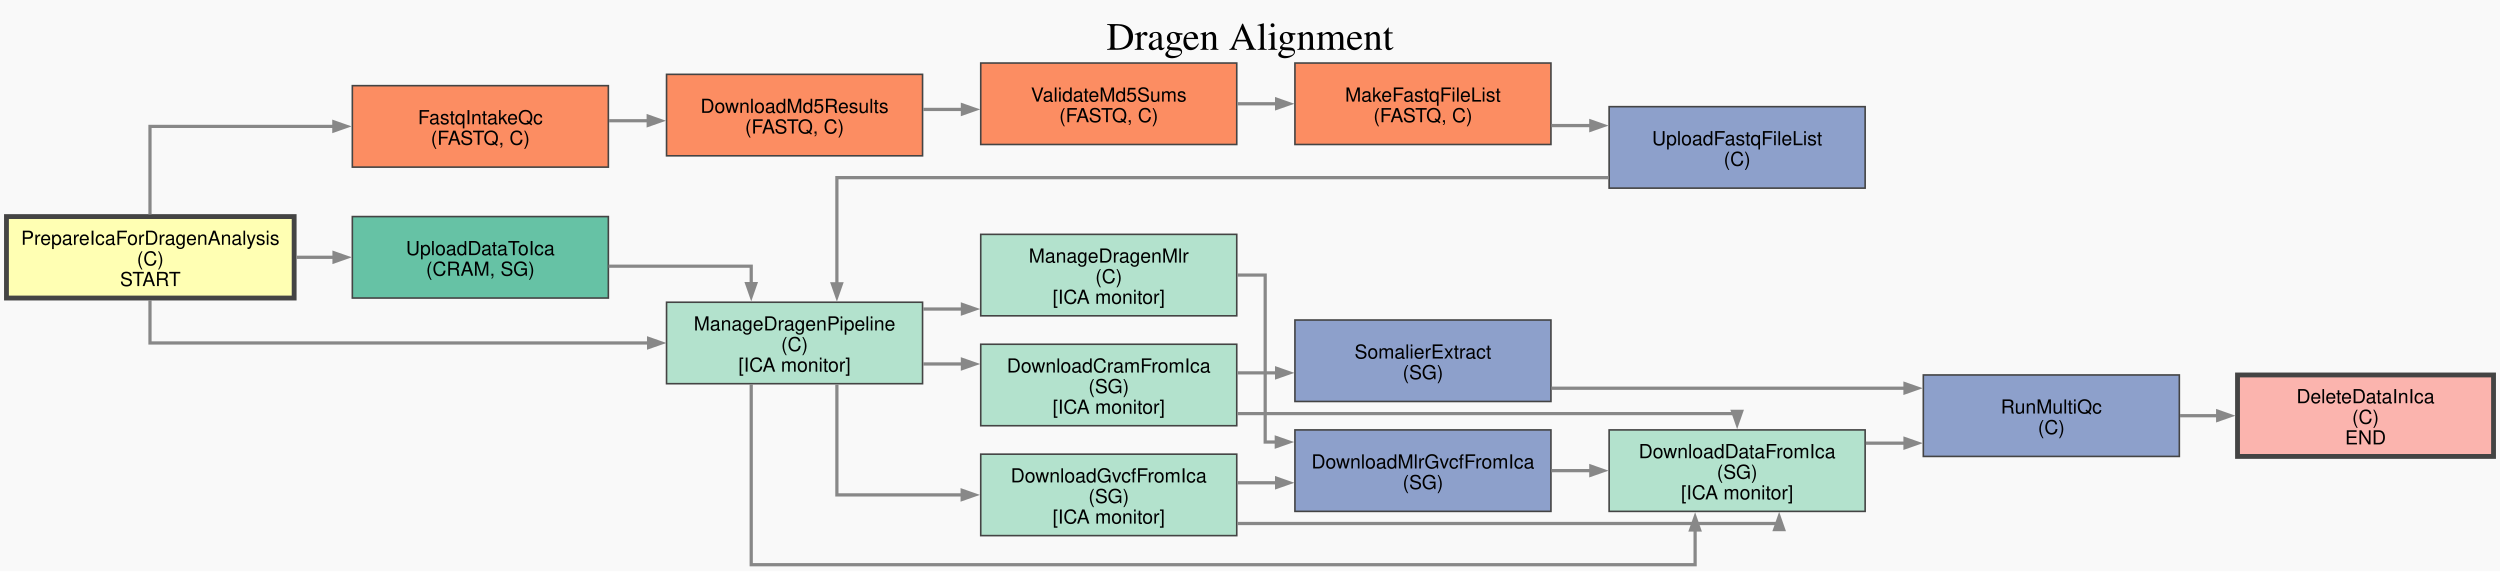
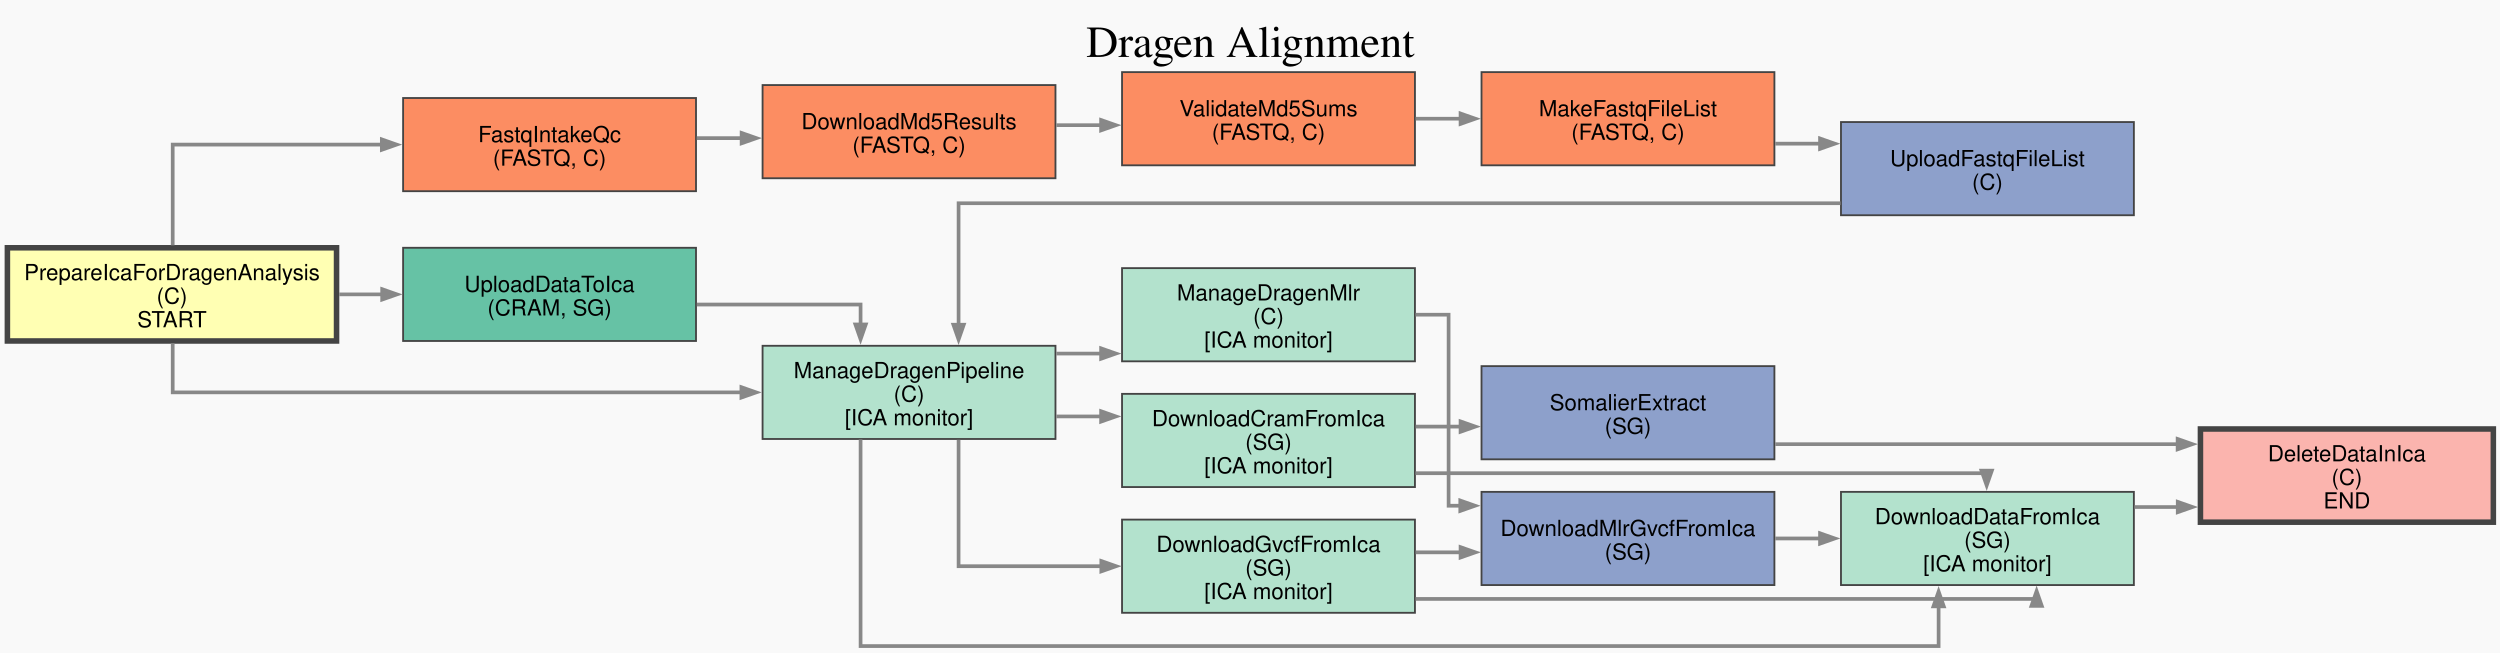
- <svg xmlns="http://www.w3.org/2000/svg" width="9600pt" height="2193pt" viewBox="0.00 0.00 9600.00 2193.00">
-   <g id="graph0" class="graph" transform="scale(6.20636 6.20636) rotate(0) translate(4 349.4)">
-     <polygon fill="#f9f9f9" stroke="none" points="-4,4 -4,-349.4 1542.8,-349.4 1542.8,4 -4,4" />
-     <text xml:space="preserve" text-anchor="middle" x="769.4" y="-318.6" font-family="Times,serif" font-size="24.00">Dragen Alignment</text>
+ <svg xmlns="http://www.w3.org/2000/svg" width="1352pt" height="353pt" viewBox="0.00 0.00 1352.00 353.00">
+   <g id="graph0" class="graph" transform="scale(1 1) rotate(0) translate(4 349.4)">
+     <polygon fill="#f9f9f9" stroke="none" points="-4,4 -4,-349.4 1348.4,-349.4 1348.4,4 -4,4" />
+     <text xml:space="preserve" text-anchor="middle" x="672.2" y="-318.6" font-family="Times,serif" font-size="24.00">Dragen Alignment</text>
    <g id="node1" class="node">
      <polygon fill="#66c2a5" stroke="#444444" points="372.4,-215.4 214,-215.4 214,-165 372.4,-165 372.4,-215.4" />
      <text xml:space="preserve" text-anchor="middle" x="293.2" y="-191.55" font-family="Helvetica,sans-Serif" font-size="12.00">UploadDataToIca</text>
      <text xml:space="preserve" text-anchor="middle" x="293.2" y="-178.8" font-family="Helvetica,sans-Serif" font-size="12.00">(CRAM, SG)</text>
    </g>
    <g id="node9" class="node">
      <polygon fill="#b3e2cd" stroke="#444444" points="566.8,-162.4 408.4,-162.4 408.4,-112 566.8,-112 566.8,-162.4" />
      <text xml:space="preserve" text-anchor="middle" x="487.6" y="-144.92" font-family="Helvetica,sans-Serif" font-size="12.00">ManageDragenPipeline</text>
      <text xml:space="preserve" text-anchor="middle" x="487.6" y="-132.17" font-family="Helvetica,sans-Serif" font-size="12.00">(C)</text>
      <text xml:space="preserve" text-anchor="middle" x="487.6" y="-119.42" font-family="Helvetica,sans-Serif" font-size="12.00">[ICA monitor]</text>
    </g>
    <g id="edge8" class="edge">
-       <path fill="none" stroke="#888888" stroke-width="2" d="M372.58,-184.7C415.9,-184.7 460.8,-184.7 460.8,-184.7 460.8,-184.7 460.8,-173.92 460.8,-173.92" />
-       <polygon fill="#888888" stroke="#888888" stroke-width="2" points="463.6,-173.92 460.8,-165.92 458,-173.92 463.6,-173.92" />
+       <path fill="none" stroke="#888888" stroke-width="2" d="M372.87,-184.7C416.34,-184.7 461.4,-184.7 461.4,-184.7 461.4,-184.7 461.4,-173.92 461.4,-173.92" />
+       <polygon fill="#888888" stroke="#888888" stroke-width="2" points="464.2,-173.92 461.4,-165.92 458.6,-173.92 464.2,-173.92" />
    </g>
    <g id="node2" class="node">
      <polygon fill="#fc8d62" stroke="#444444" points="372.4,-296.4 214,-296.4 214,-246 372.4,-246 372.4,-296.4" />
      <text xml:space="preserve" text-anchor="middle" x="293.2" y="-272.55" font-family="Helvetica,sans-Serif" font-size="12.00">FastqIntakeQc</text>
      <text xml:space="preserve" text-anchor="middle" x="293.2" y="-259.8" font-family="Helvetica,sans-Serif" font-size="12.00">(FASTQ, C)</text>
    </g>
    <g id="node3" class="node">
      <polygon fill="#fc8d62" stroke="#444444" points="566.8,-303.4 408.4,-303.4 408.4,-253 566.8,-253 566.8,-303.4" />
      <text xml:space="preserve" text-anchor="middle" x="487.6" y="-279.55" font-family="Helvetica,sans-Serif" font-size="12.00">DownloadMd5Results</text>
      <text xml:space="preserve" text-anchor="middle" x="487.6" y="-266.8" font-family="Helvetica,sans-Serif" font-size="12.00">(FASTQ, C)</text>
    </g>
    <g id="edge3" class="edge">
      <path fill="none" stroke="#888888" stroke-width="2" d="M372.83,-274.7C372.83,-274.7 397.07,-274.7 397.07,-274.7" />
      <polygon fill="#888888" stroke="#888888" stroke-width="2" points="397.07,-277.5 405.07,-274.7 397.07,-271.9 397.07,-277.5" />
    </g>
    <g id="node4" class="node">
      <polygon fill="#fc8d62" stroke="#444444" points="761.2,-310.4 602.8,-310.4 602.8,-260 761.2,-260 761.2,-310.4" />
      <text xml:space="preserve" text-anchor="middle" x="682" y="-286.55" font-family="Helvetica,sans-Serif" font-size="12.00">ValidateMd5Sums</text>
      <text xml:space="preserve" text-anchor="middle" x="682" y="-273.8" font-family="Helvetica,sans-Serif" font-size="12.00">(FASTQ, C)</text>
    </g>
    <g id="edge4" class="edge">
      <path fill="none" stroke="#888888" stroke-width="2" d="M567.23,-281.7C567.23,-281.7 591.47,-281.7 591.47,-281.7" />
      <polygon fill="#888888" stroke="#888888" stroke-width="2" points="591.47,-284.5 599.47,-281.7 591.47,-278.9 591.47,-284.5" />
    </g>
    <g id="node5" class="node">
      <polygon fill="#fc8d62" stroke="#444444" points="955.6,-310.4 797.2,-310.4 797.2,-260 955.6,-260 955.6,-310.4" />
      <text xml:space="preserve" text-anchor="middle" x="876.4" y="-286.55" font-family="Helvetica,sans-Serif" font-size="12.00">MakeFastqFileList</text>
      <text xml:space="preserve" text-anchor="middle" x="876.4" y="-273.8" font-family="Helvetica,sans-Serif" font-size="12.00">(FASTQ, C)</text>
    </g>
    <g id="edge5" class="edge">
      <path fill="none" stroke="#888888" stroke-width="2" d="M761.63,-285.2C761.63,-285.2 785.87,-285.2 785.87,-285.2" />
      <polygon fill="#888888" stroke="#888888" stroke-width="2" points="785.87,-288 793.87,-285.2 785.87,-282.4 785.87,-288" />
    </g>
    <g id="node6" class="node">
      <polygon fill="#8da0cb" stroke="#444444" points="1150,-283.4 991.6,-283.4 991.6,-233 1150,-233 1150,-283.4" />
      <text xml:space="preserve" text-anchor="middle" x="1070.8" y="-259.55" font-family="Helvetica,sans-Serif" font-size="12.00">UploadFastqFileList</text>
      <text xml:space="preserve" text-anchor="middle" x="1070.8" y="-246.8" font-family="Helvetica,sans-Serif" font-size="12.00">(C)</text>
    </g>
    <g id="edge6" class="edge">
      <path fill="none" stroke="#888888" stroke-width="2" d="M956.03,-271.7C956.03,-271.7 980.27,-271.7 980.27,-271.7" />
      <polygon fill="#888888" stroke="#888888" stroke-width="2" points="980.27,-274.5 988.27,-271.7 980.27,-268.9 980.27,-274.5" />
    </g>
    <g id="edge9" class="edge">
-       <path fill="none" stroke="#888888" stroke-width="2" d="M991.29,-239.5C837.39,-239.5 513.8,-239.5 513.8,-239.5 513.8,-239.5 513.8,-173.78 513.8,-173.78" />
-       <polygon fill="#888888" stroke="#888888" stroke-width="2" points="516.6,-173.78 513.8,-165.78 511,-173.78 516.6,-173.78" />
+       <path fill="none" stroke="#888888" stroke-width="2" d="M991.38,-239.5C837.65,-239.5 514.4,-239.5 514.4,-239.5 514.4,-239.5 514.4,-173.78 514.4,-173.78" />
+       <polygon fill="#888888" stroke="#888888" stroke-width="2" points="517.2,-173.78 514.4,-165.78 511.6,-173.78 517.2,-173.78" />
    </g>
    <g id="node7" class="node">
      <polygon fill="#8da0cb" stroke="#444444" points="955.6,-83.4 797.2,-83.4 797.2,-33 955.6,-33 955.6,-83.4" />
      <text xml:space="preserve" text-anchor="middle" x="876.4" y="-59.55" font-family="Helvetica,sans-Serif" font-size="12.00">DownloadMlrGvcfFromIca</text>
      <text xml:space="preserve" text-anchor="middle" x="876.4" y="-46.8" font-family="Helvetica,sans-Serif" font-size="12.00">(SG)</text>
    </g>
    <g id="node13" class="node">
      <polygon fill="#b3e2cd" stroke="#444444" points="1150,-83.4 991.6,-83.4 991.6,-33 1150,-33 1150,-83.4" />
      <text xml:space="preserve" text-anchor="middle" x="1070.8" y="-65.92" font-family="Helvetica,sans-Serif" font-size="12.00">DownloadDataFromIca</text>
      <text xml:space="preserve" text-anchor="middle" x="1070.8" y="-53.18" font-family="Helvetica,sans-Serif" font-size="12.00">(SG)</text>
      <text xml:space="preserve" text-anchor="middle" x="1070.8" y="-40.43" font-family="Helvetica,sans-Serif" font-size="12.00">[ICA monitor]</text>
    </g>
    <g id="edge18" class="edge">
      <path fill="none" stroke="#888888" stroke-width="2" d="M956.03,-58.2C956.03,-58.2 980.27,-58.2 980.27,-58.2" />
      <polygon fill="#888888" stroke="#888888" stroke-width="2" points="980.27,-61 988.27,-58.2 980.27,-55.4 980.27,-61" />
    </g>
    <g id="node8" class="node">
      <polygon fill="#ffffb3" stroke="#444444" stroke-width="3" points="178,-215.4 0,-215.4 0,-165 178,-165 178,-215.4" />
      <text xml:space="preserve" text-anchor="middle" x="89" y="-197.92" font-family="Helvetica,sans-Serif" font-size="12.00">PrepareIcaForDragenAnalysis</text>
      <text xml:space="preserve" text-anchor="middle" x="89" y="-185.17" font-family="Helvetica,sans-Serif" font-size="12.00">(C)</text>
      <text xml:space="preserve" text-anchor="middle" x="89" y="-172.42" font-family="Helvetica,sans-Serif" font-size="12.00">START</text>
    </g>
    <g id="edge2" class="edge">
      <path fill="none" stroke="#888888" stroke-width="2" d="M179.46,-190.2C179.46,-190.2 202.68,-190.2 202.68,-190.2" />
      <polygon fill="#888888" stroke="#888888" stroke-width="2" points="202.68,-193 210.68,-190.2 202.68,-187.4 202.68,-193" />
    </g>
    <g id="edge1" class="edge">
-       <path fill="none" stroke="#888888" stroke-width="2" d="M88.8,-216.72C88.8,-240.35 88.8,-271.2 88.8,-271.2 88.8,-271.2 202.56,-271.2 202.56,-271.2" />
-       <polygon fill="#888888" stroke="#888888" stroke-width="2" points="202.56,-274 210.56,-271.2 202.56,-268.4 202.56,-274" />
+       <path fill="none" stroke="#888888" stroke-width="2" d="M89.4,-216.72C89.4,-240.35 89.4,-271.2 89.4,-271.2 89.4,-271.2 202.5,-271.2 202.5,-271.2" />
+       <polygon fill="#888888" stroke="#888888" stroke-width="2" points="202.5,-274 210.5,-271.2 202.5,-268.4 202.5,-274" />
    </g>
    <g id="edge7" class="edge">
-       <path fill="none" stroke="#888888" stroke-width="2" d="M88.8,-163.7C88.8,-150.45 88.8,-137.2 88.8,-137.2 88.8,-137.2 397.31,-137.2 397.31,-137.2" />
-       <polygon fill="#888888" stroke="#888888" stroke-width="2" points="397.31,-140 405.31,-137.2 397.31,-134.4 397.31,-140" />
+       <path fill="none" stroke="#888888" stroke-width="2" d="M89.4,-163.7C89.4,-150.45 89.4,-137.2 89.4,-137.2 89.4,-137.2 396.95,-137.2 396.95,-137.2" />
+       <polygon fill="#888888" stroke="#888888" stroke-width="2" points="396.95,-140 404.95,-137.2 396.95,-134.4 396.95,-140" />
    </g>
    <g id="node10" class="node">
      <polygon fill="#b3e2cd" stroke="#444444" points="761.2,-204.4 602.8,-204.4 602.8,-154 761.2,-154 761.2,-204.4" />
      <text xml:space="preserve" text-anchor="middle" x="682" y="-186.92" font-family="Helvetica,sans-Serif" font-size="12.00">ManageDragenMlr</text>
      <text xml:space="preserve" text-anchor="middle" x="682" y="-174.17" font-family="Helvetica,sans-Serif" font-size="12.00">(C)</text>
      <text xml:space="preserve" text-anchor="middle" x="682" y="-161.42" font-family="Helvetica,sans-Serif" font-size="12.00">[ICA monitor]</text>
    </g>
    <g id="edge10" class="edge">
      <path fill="none" stroke="#888888" stroke-width="2" d="M567.23,-158.2C567.23,-158.2 591.47,-158.2 591.47,-158.2" />
      <polygon fill="#888888" stroke="#888888" stroke-width="2" points="591.47,-161 599.47,-158.2 591.47,-155.4 591.47,-161" />
    </g>
    <g id="node11" class="node">
      <polygon fill="#b3e2cd" stroke="#444444" points="761.2,-136.4 602.8,-136.4 602.8,-86 761.2,-86 761.2,-136.4" />
      <text xml:space="preserve" text-anchor="middle" x="682" y="-118.92" font-family="Helvetica,sans-Serif" font-size="12.00">DownloadCramFromIca</text>
      <text xml:space="preserve" text-anchor="middle" x="682" y="-106.17" font-family="Helvetica,sans-Serif" font-size="12.00">(SG)</text>
      <text xml:space="preserve" text-anchor="middle" x="682" y="-93.42" font-family="Helvetica,sans-Serif" font-size="12.00">[ICA monitor]</text>
    </g>
    <g id="edge11" class="edge">
      <path fill="none" stroke="#888888" stroke-width="2" d="M567.23,-124.2C567.23,-124.2 591.47,-124.2 591.47,-124.2" />
      <polygon fill="#888888" stroke="#888888" stroke-width="2" points="591.47,-127 599.47,-124.2 591.47,-121.4 591.47,-127" />
    </g>
    <g id="node12" class="node">
      <polygon fill="#b3e2cd" stroke="#444444" points="761.2,-68.4 602.8,-68.4 602.8,-18 761.2,-18 761.2,-68.4" />
      <text xml:space="preserve" text-anchor="middle" x="682" y="-50.93" font-family="Helvetica,sans-Serif" font-size="12.00">DownloadGvcfFromIca</text>
      <text xml:space="preserve" text-anchor="middle" x="682" y="-38.18" font-family="Helvetica,sans-Serif" font-size="12.00">(SG)</text>
      <text xml:space="preserve" text-anchor="middle" x="682" y="-25.43" font-family="Helvetica,sans-Serif" font-size="12.00">[ICA monitor]</text>
    </g>
    <g id="edge12" class="edge">
-       <path fill="none" stroke="#888888" stroke-width="2" d="M513.8,-111.51C513.8,-83.68 513.8,-43.2 513.8,-43.2 513.8,-43.2 591.31,-43.2 591.31,-43.2" />
-       <polygon fill="#888888" stroke="#888888" stroke-width="2" points="591.31,-46 599.31,-43.2 591.31,-40.4 591.31,-46" />
+       <path fill="none" stroke="#888888" stroke-width="2" d="M514.4,-111.51C514.4,-83.68 514.4,-43.2 514.4,-43.2 514.4,-43.2 591.59,-43.2 591.59,-43.2" />
+       <polygon fill="#888888" stroke="#888888" stroke-width="2" points="591.59,-46 599.59,-43.2 591.59,-40.4 591.59,-46" />
    </g>
    <g id="edge15" class="edge">
-       <path fill="none" stroke="#888888" stroke-width="2" d="M460.8,-111.72C460.8,-72.04 460.8,0 460.8,0 460.8,0 1044.8,0 1044.8,0 1044.8,0 1044.8,-21.48 1044.8,-21.48" />
-       <polygon fill="#888888" stroke="#888888" stroke-width="2" points="1042,-21.48 1044.8,-29.48 1047.6,-21.48 1042,-21.48" />
+       <path fill="none" stroke="#888888" stroke-width="2" d="M461.4,-111.72C461.4,-72.04 461.4,0 461.4,0 461.4,0 1044.4,0 1044.4,0 1044.4,0 1044.4,-21.48 1044.4,-21.48" />
+       <polygon fill="#888888" stroke="#888888" stroke-width="2" points="1041.6,-21.48 1044.4,-29.48 1047.2,-21.48 1041.6,-21.48" />
    </g>
    <g id="edge14" class="edge">
-       <path fill="none" stroke="#888888" stroke-width="2" d="M761.49,-179.2C771.77,-179.2 778.8,-179.2 778.8,-179.2 778.8,-179.2 778.8,-75.9 778.8,-75.9 778.8,-75.9 785.67,-75.9 785.67,-75.9" />
-       <polygon fill="#888888" stroke="#888888" stroke-width="2" points="785.67,-78.7 793.67,-75.9 785.67,-73.1 785.67,-78.7" />
+       <path fill="none" stroke="#888888" stroke-width="2" d="M761.54,-179.2C772.12,-179.2 779.4,-179.2 779.4,-179.2 779.4,-179.2 779.4,-75.9 779.4,-75.9 779.4,-75.9 785.71,-75.9 785.71,-75.9" />
+       <polygon fill="#888888" stroke="#888888" stroke-width="2" points="785.71,-78.7 793.71,-75.9 785.71,-73.1 785.71,-78.7" />
    </g>
    <g id="edge16" class="edge">
-       <path fill="none" stroke="#888888" stroke-width="2" d="M761.62,-93.5C875.37,-93.5 1070.8,-93.5 1070.8,-93.5 1070.8,-93.5 1070.8,-92.54 1070.8,-92.54" />
-       <polygon fill="#888888" stroke="#888888" stroke-width="2" points="1073.6,-94.88 1070.8,-86.88 1068,-94.88 1073.6,-94.88" />
+       <path fill="none" stroke="#888888" stroke-width="2" d="M761.54,-93.5C875.17,-93.5 1070.4,-93.5 1070.4,-93.5 1070.4,-93.5 1070.4,-92.54 1070.4,-92.54" />
+       <polygon fill="#888888" stroke="#888888" stroke-width="2" points="1073.2,-94.88 1070.4,-86.88 1067.6,-94.88 1073.2,-94.88" />
    </g>
    <g id="node14" class="node">
      <polygon fill="#8da0cb" stroke="#444444" points="955.6,-151.4 797.2,-151.4 797.2,-101 955.6,-101 955.6,-151.4" />
      <text xml:space="preserve" text-anchor="middle" x="876.4" y="-127.55" font-family="Helvetica,sans-Serif" font-size="12.00">SomalierExtract</text>
      <text xml:space="preserve" text-anchor="middle" x="876.4" y="-114.8" font-family="Helvetica,sans-Serif" font-size="12.00">(SG)</text>
    </g>
    <g id="edge19" class="edge">
      <path fill="none" stroke="#888888" stroke-width="2" d="M761.63,-118.7C761.63,-118.7 785.87,-118.7 785.87,-118.7" />
      <polygon fill="#888888" stroke="#888888" stroke-width="2" points="785.87,-121.5 793.87,-118.7 785.87,-115.9 785.87,-121.5" />
    </g>
    <g id="edge13" class="edge">
      <path fill="none" stroke="#888888" stroke-width="2" d="M761.63,-50.7C761.63,-50.7 785.87,-50.7 785.87,-50.7" />
      <polygon fill="#888888" stroke="#888888" stroke-width="2" points="785.87,-53.5 793.87,-50.7 785.87,-47.9 785.87,-53.5" />
    </g>
    <g id="edge17" class="edge">
-       <path fill="none" stroke="#888888" stroke-width="2" d="M761.49,-25.5C881.93,-25.5 1096.8,-25.5 1096.8,-25.5 1096.8,-25.5 1096.8,-26.23 1096.8,-26.23" />
-       <polygon fill="#888888" stroke="#888888" stroke-width="2" points="1094,-21.73 1096.8,-29.73 1099.6,-21.73 1094,-21.73" />
+       <path fill="none" stroke="#888888" stroke-width="2" d="M761.6,-25.5C882.22,-25.5 1097.4,-25.5 1097.4,-25.5 1097.4,-25.5 1097.4,-26.23 1097.4,-26.23" />
+       <polygon fill="#888888" stroke="#888888" stroke-width="2" points="1094.6,-21.73 1097.4,-29.73 1100.2,-21.73 1094.6,-21.73" />
    </g>
    <g id="node15" class="node">
-       <polygon fill="#8da0cb" stroke="#444444" points="1344.4,-117.4 1186,-117.4 1186,-67 1344.4,-67 1344.4,-117.4" />
-       <text xml:space="preserve" text-anchor="middle" x="1265.2" y="-93.55" font-family="Helvetica,sans-Serif" font-size="12.00">RunMultiQc</text>
-       <text xml:space="preserve" text-anchor="middle" x="1265.2" y="-80.8" font-family="Helvetica,sans-Serif" font-size="12.00">(C)</text>
+       <polygon fill="#fbb4ae" stroke="#444444" stroke-width="3" points="1344.4,-117.4 1186,-117.4 1186,-67 1344.4,-67 1344.4,-117.4" />
+       <text xml:space="preserve" text-anchor="middle" x="1265.2" y="-99.92" font-family="Helvetica,sans-Serif" font-size="12.00">DeleteDataInIca</text>
+       <text xml:space="preserve" text-anchor="middle" x="1265.2" y="-87.17" font-family="Helvetica,sans-Serif" font-size="12.00">(C)</text>
+       <text xml:space="preserve" text-anchor="middle" x="1265.2" y="-74.42" font-family="Helvetica,sans-Serif" font-size="12.00">END</text>
    </g>
    <g id="edge20" class="edge">
-       <path fill="none" stroke="#888888" stroke-width="2" d="M1150.43,-75.2C1150.43,-75.2 1174.67,-75.2 1174.67,-75.2" />
-       <polygon fill="#888888" stroke="#888888" stroke-width="2" points="1174.67,-78 1182.67,-75.2 1174.67,-72.4 1174.67,-78" />
+       <path fill="none" stroke="#888888" stroke-width="2" d="M1150.43,-75.2C1150.43,-75.2 1173.72,-75.2 1173.72,-75.2" />
+       <polygon fill="#888888" stroke="#888888" stroke-width="2" points="1173.72,-78 1181.72,-75.2 1173.72,-72.4 1173.72,-78" />
    </g>
    <g id="edge21" class="edge">
-       <path fill="none" stroke="#888888" stroke-width="2" d="M956.02,-109.2C956.02,-109.2 1174.66,-109.2 1174.66,-109.2" />
-       <polygon fill="#888888" stroke="#888888" stroke-width="2" points="1174.66,-112 1182.66,-109.2 1174.66,-106.4 1174.66,-112" />
-     </g>
-     <g id="node16" class="node">
-       <polygon fill="#fbb4ae" stroke="#444444" stroke-width="3" points="1538.8,-117.4 1380.4,-117.4 1380.4,-67 1538.8,-67 1538.8,-117.4" />
-       <text xml:space="preserve" text-anchor="middle" x="1459.6" y="-99.92" font-family="Helvetica,sans-Serif" font-size="12.00">DeleteDataInIca</text>
-       <text xml:space="preserve" text-anchor="middle" x="1459.6" y="-87.17" font-family="Helvetica,sans-Serif" font-size="12.00">(C)</text>
-       <text xml:space="preserve" text-anchor="middle" x="1459.6" y="-74.42" font-family="Helvetica,sans-Serif" font-size="12.00">END</text>
-     </g>
-     <g id="edge22" class="edge">
-       <path fill="none" stroke="#888888" stroke-width="2" d="M1344.83,-92.2C1344.83,-92.2 1368.12,-92.2 1368.12,-92.2" />
-       <polygon fill="#888888" stroke="#888888" stroke-width="2" points="1368.12,-95 1376.12,-92.2 1368.12,-89.4 1368.12,-95" />
+       <path fill="none" stroke="#888888" stroke-width="2" d="M956.02,-109.2C956.02,-109.2 1173.66,-109.2 1173.66,-109.2" />
+       <polygon fill="#888888" stroke="#888888" stroke-width="2" points="1173.66,-112 1181.66,-109.2 1173.66,-106.4 1173.66,-112" />
    </g>
  </g>
</svg>
